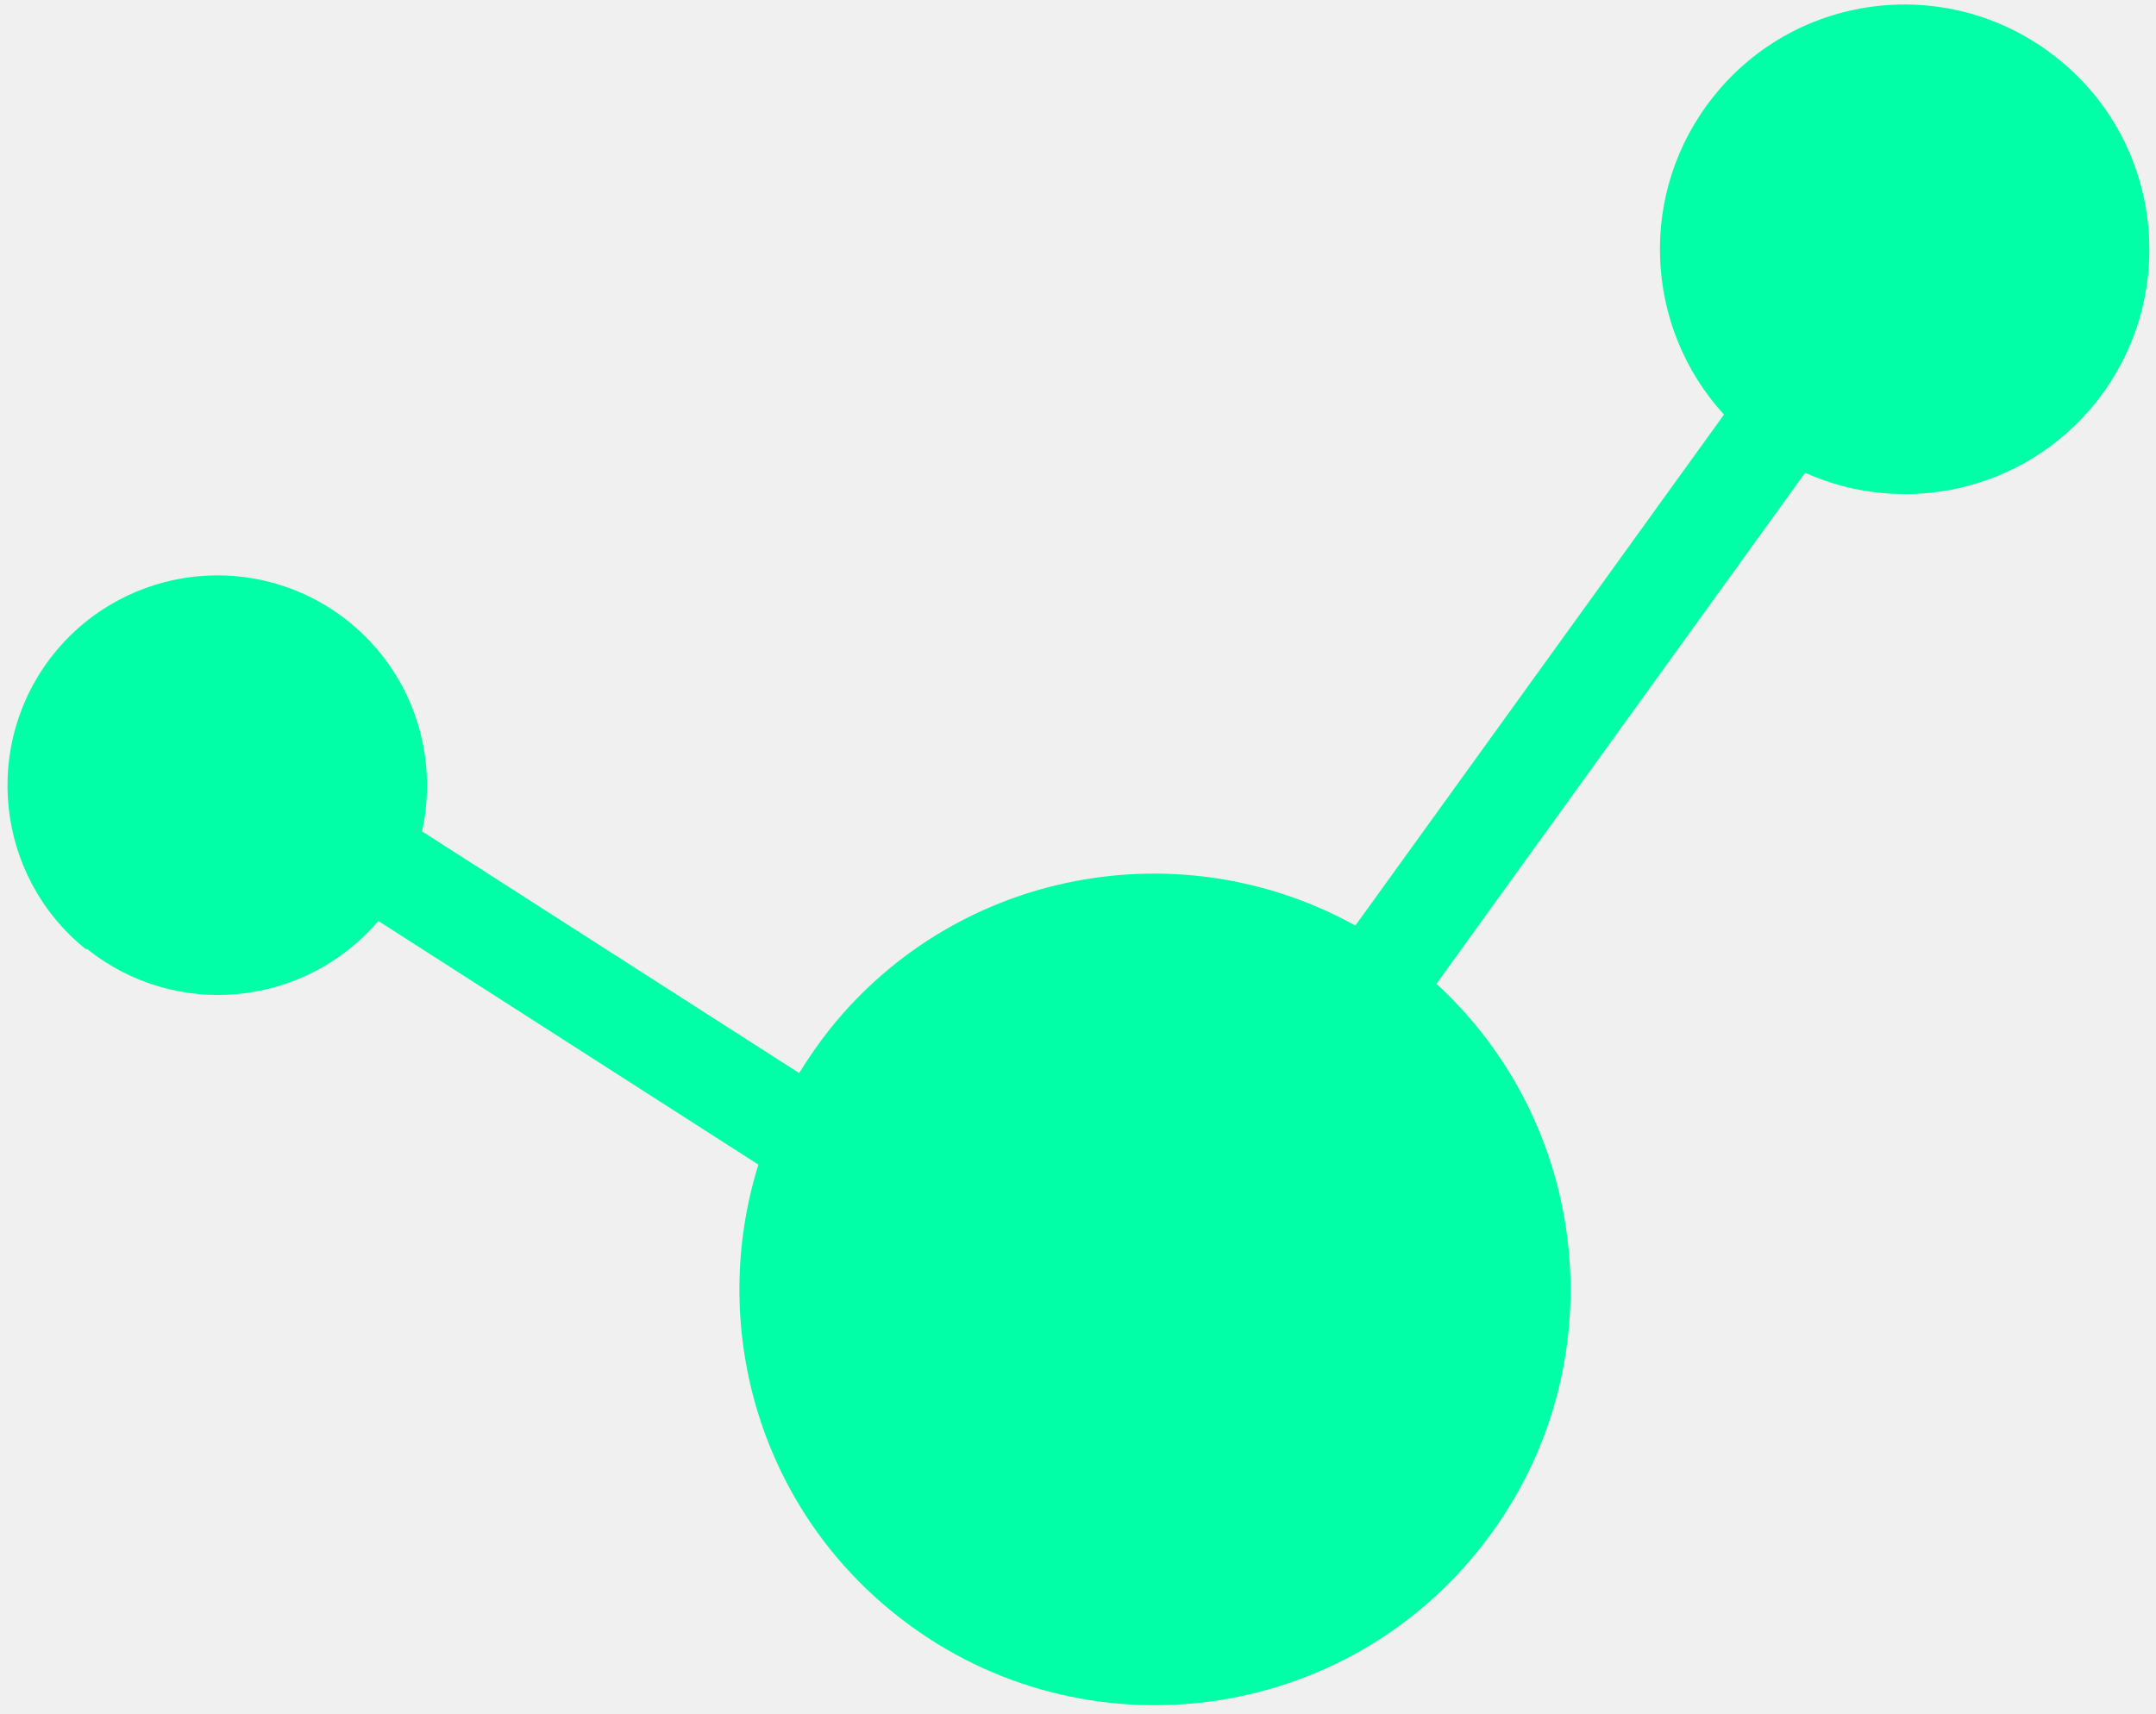
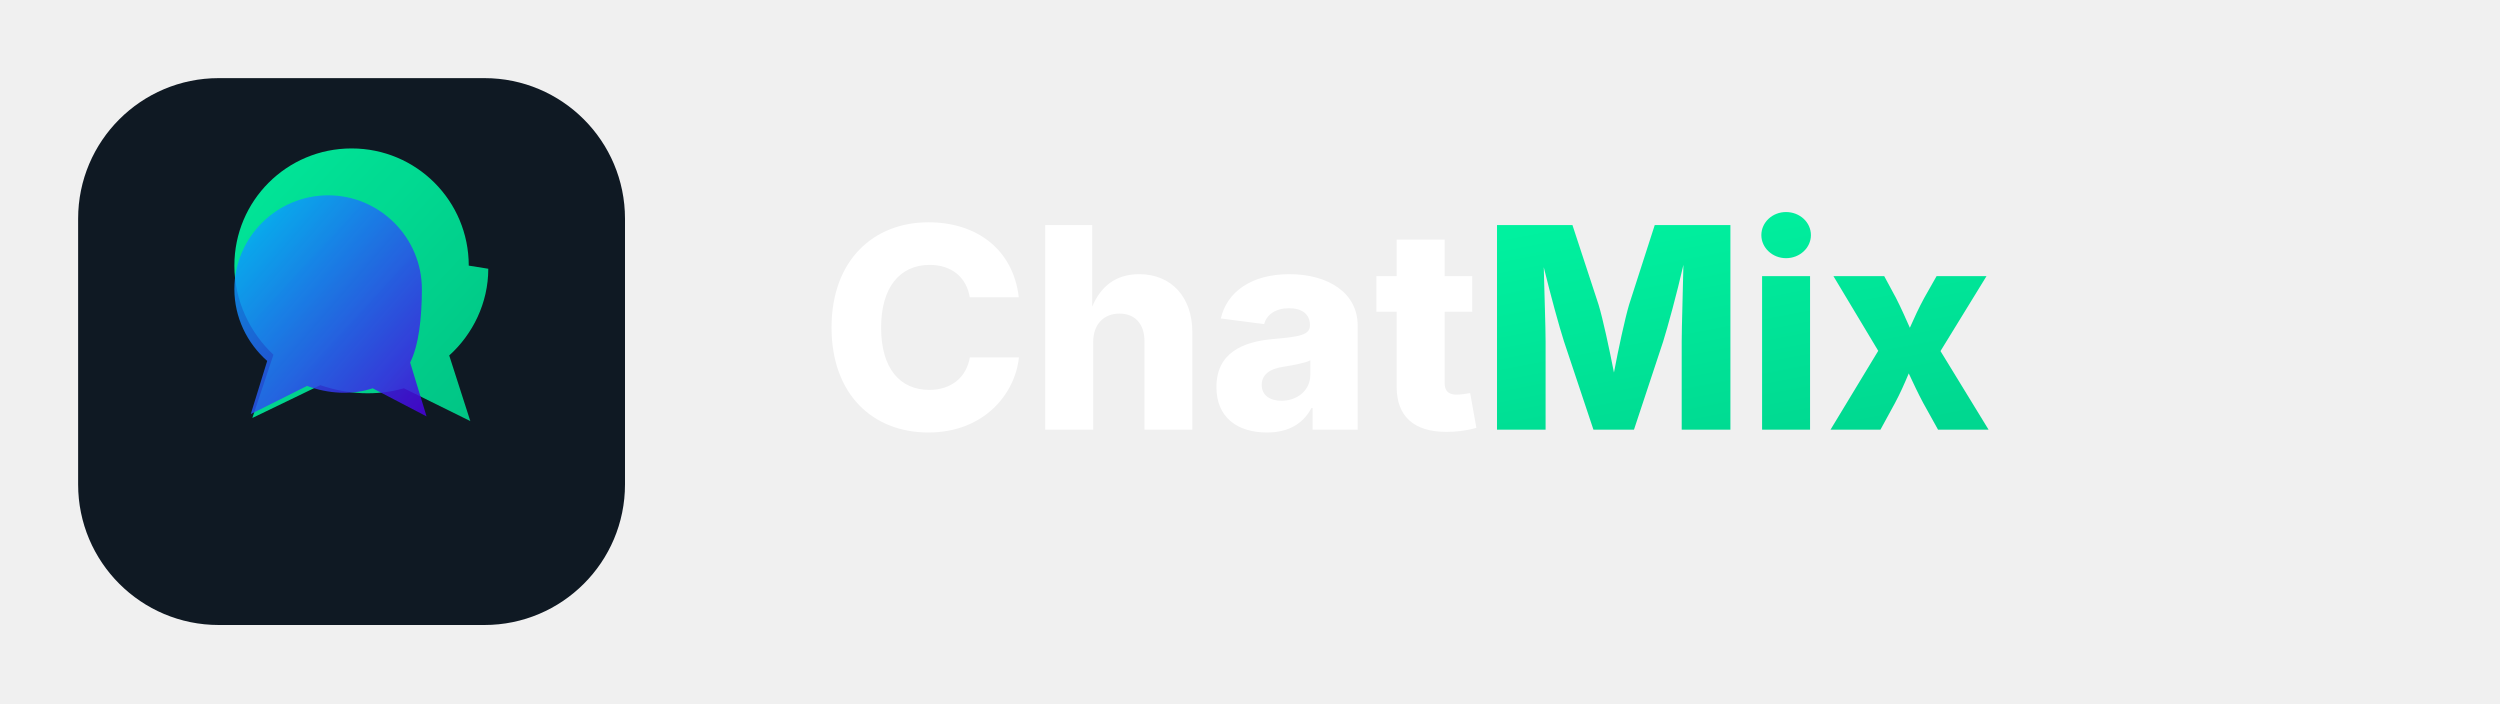
- <svg xmlns="http://www.w3.org/2000/svg" width="200" height="159" viewBox="0 0 200 159" fill="none">
-   <path d="M8.07 88.045C16.293 94.655 28.273 93.459 35.092 85.454L70.352 108.065C65.761 122.793 70.214 139.46 82.946 149.696C99.515 163.055 123.856 160.443 137.178 143.81C149.985 127.898 148.08 104.929 133.253 91.284L167.45 43.869C176.609 47.989 187.778 45.609 194.387 37.386C202.218 27.61 200.684 13.283 190.908 5.452C181.146 -2.43 166.818 -0.896 158.974 8.93C151.876 17.774 152.483 30.349 159.925 38.468L125.728 85.883C109.638 76.951 88.943 80.593 77.01 95.449C75.955 96.779 74.987 98.185 74.133 99.568L39.147 77.137C40.7 70.139 38.336 62.52 32.374 57.699C23.978 50.936 11.743 52.278 4.98 60.675C-1.72 69.035 -0.44 81.306 7.956 88.069L8.07 88.045Z" fill="#00FFA7" />
+ <svg xmlns="http://www.w3.org/2000/svg" width="320" height="90" viewBox="0 0 320 90">
+   <defs>
+     <linearGradient id="g1" x1="0" y1="0" x2="1" y2="1">
+       <stop offset="0%" stop-color="#00FFA7" />
+       <stop offset="100%" stop-color="#00D68F" />
+     </linearGradient>
+     <linearGradient id="g2" x1="0" y1="0" x2="1" y2="1">
+       <stop offset="0%" stop-color="#00B8FF" />
+       <stop offset="100%" stop-color="#4A00E0" />
+     </linearGradient>
+   </defs>
+   <g transform="translate(10, 10)">
+     <rect x="0" y="0" width="70" height="70" rx="18" fill="#0F1923" />
+     <path d="M50 24c0-8.3-6.7-15-15-15s-15 6.7-15 15c0 4.5 2 8.6 5 11.4l-2.7 8.1 8.7-4.2c3.5 1.2 7.2 1.4 10.7.4l8.5 4.2-2.7-8.4c3-2.7 5-6.7 5-11.1l-2.5-.4z" fill="url(#g1)" opacity="0.9" />
+     <path d="M40 18c0-6.6-5.4-12-12-12S16 11.4 16 18c0 3.6 1.6 6.9 4.2 9.2L18.1 34l7.2-3.6c2.7 1 5.7 1.2 8.4.3l6.9 3.6-2.1-6.9C39.6 25.2 40 21.7 40 18l-2.5-.3z" fill="url(#g2)" opacity="0.85" transform="translate(4, 9)" />
+   </g>
+   <text x="105" y="55" font-family="'Inter', -apple-system, BlinkMacSystemFont, 'Segoe UI', Roboto, sans-serif" font-weight="800" font-size="36" fill="white">Chat<tspan fill="url(#g1)">Mix</tspan>
+   </text>
</svg>
